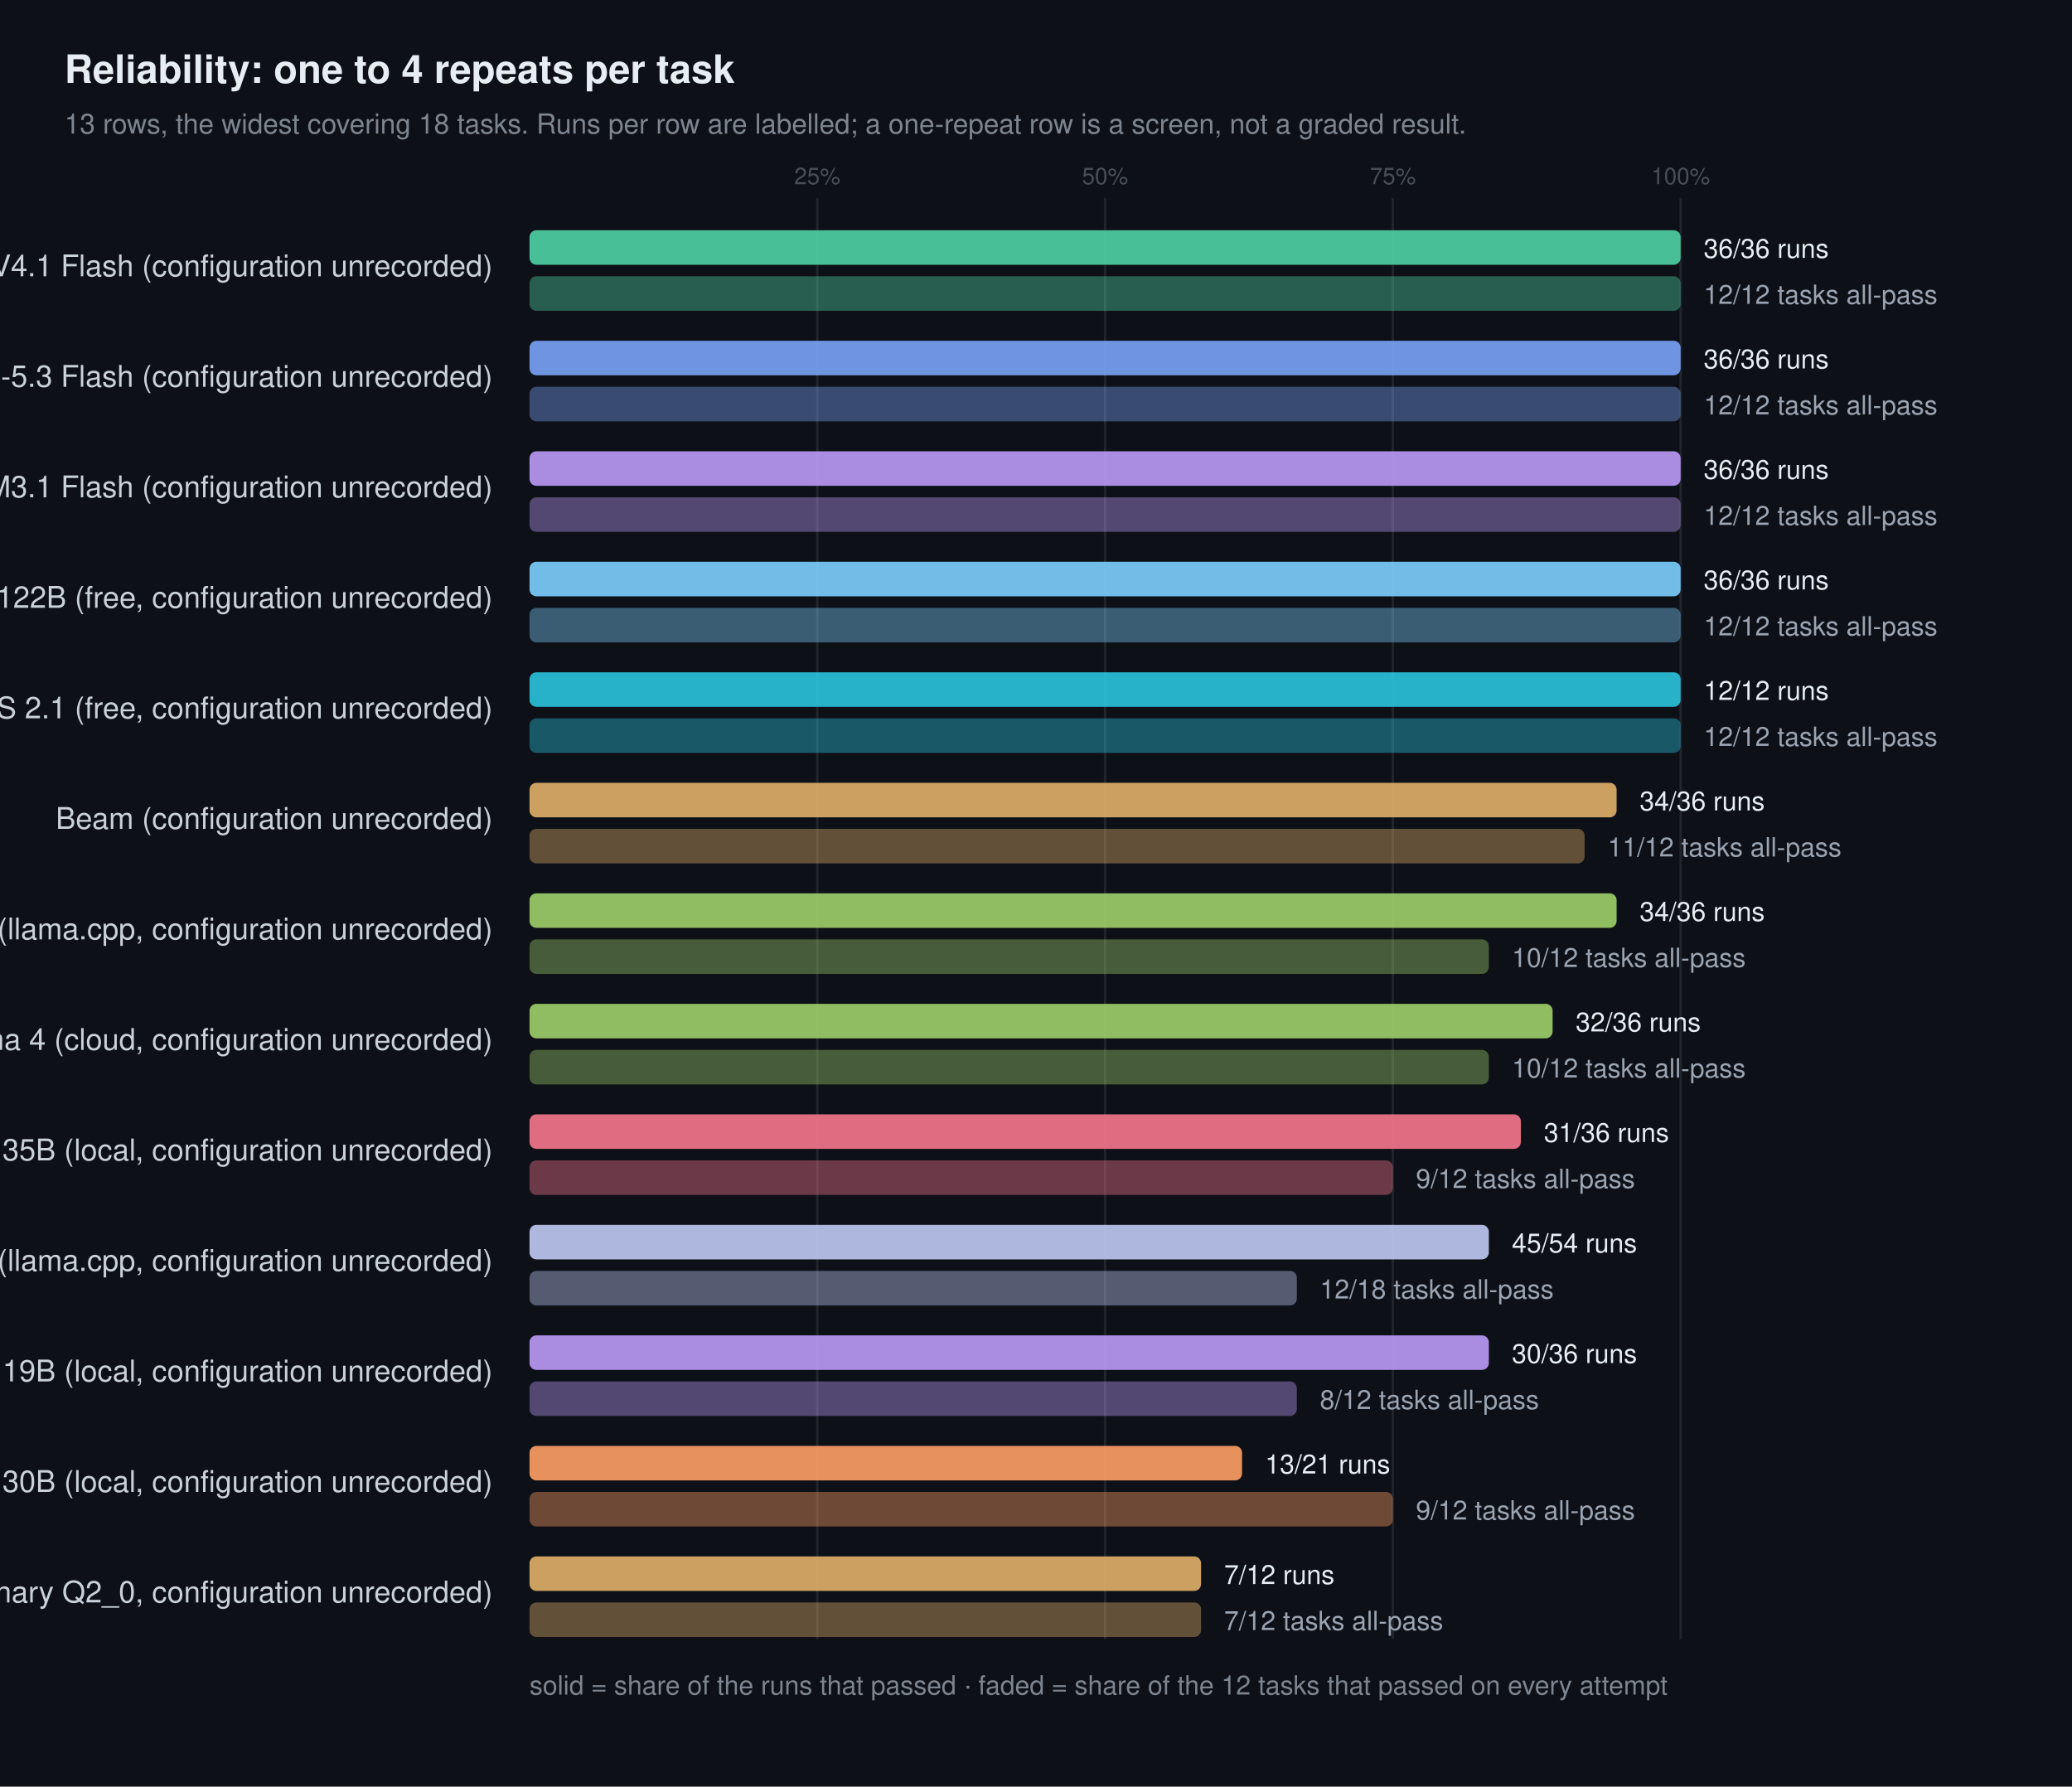
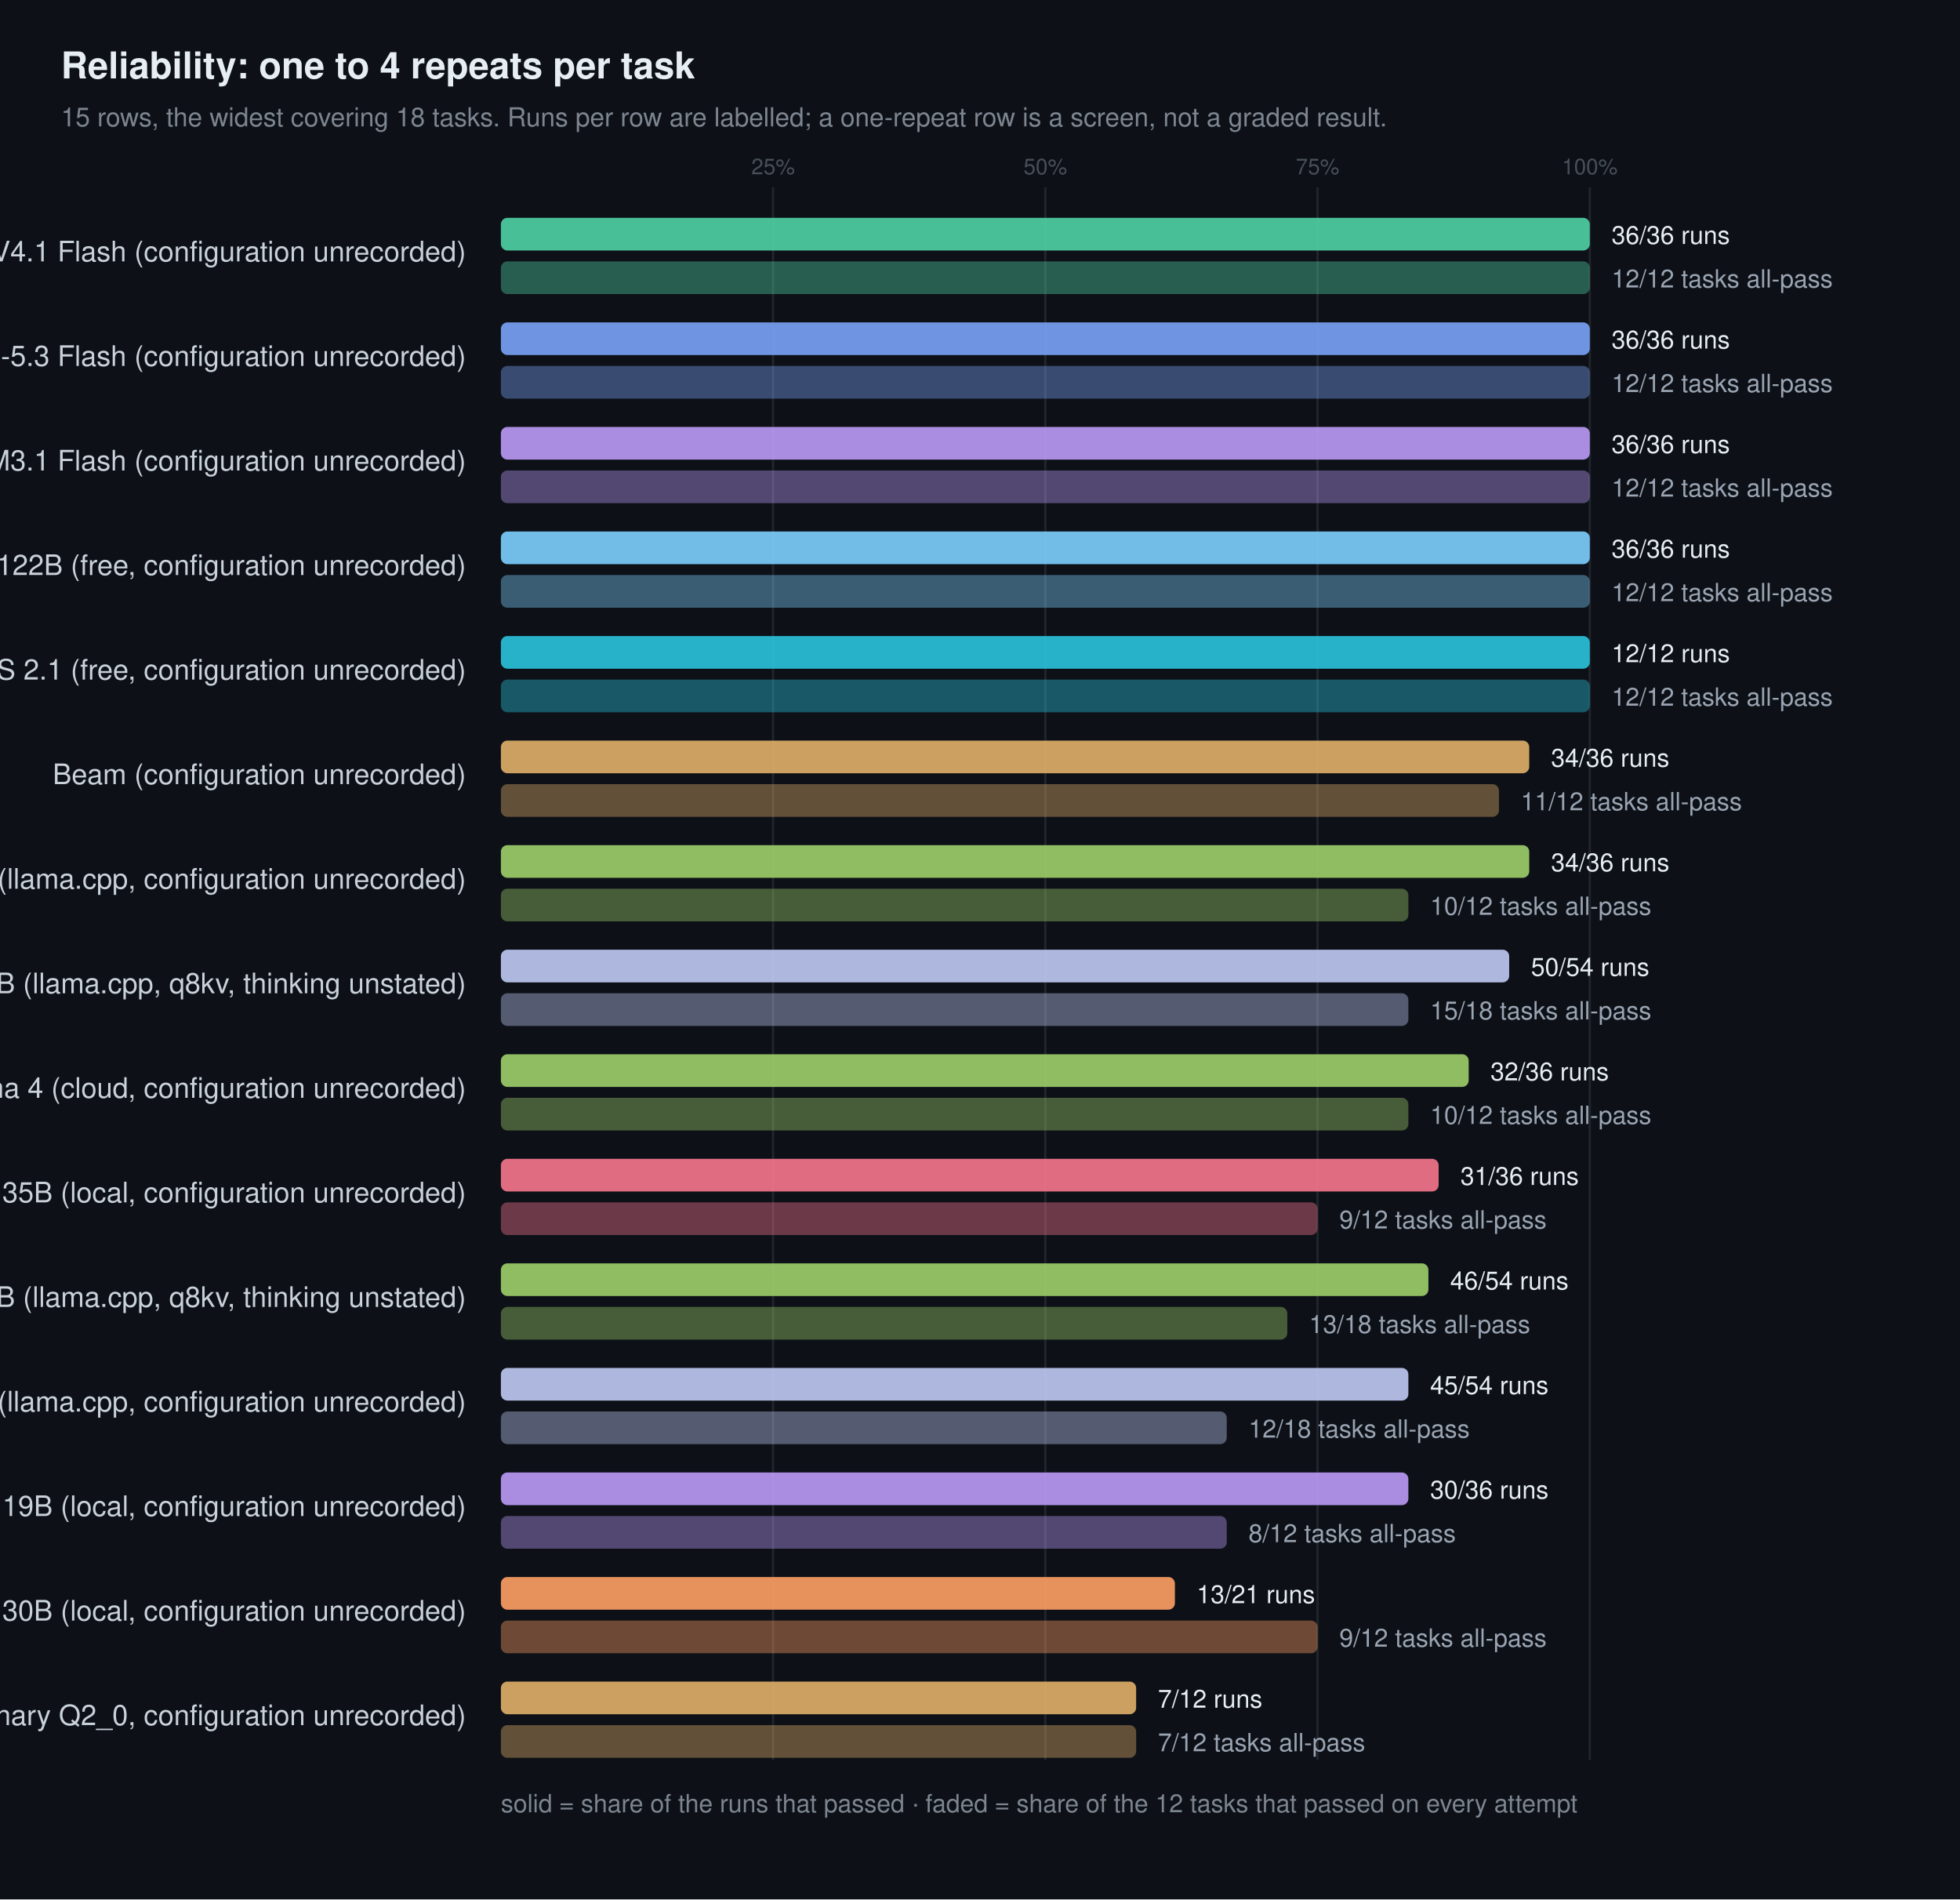
- <svg xmlns="http://www.w3.org/2000/svg" width="900" height="776" viewBox="0 0 900 776" font-family="ui-sans-serif, -apple-system, Segoe UI, Helvetica, Arial, sans-serif">
+ <svg xmlns="http://www.w3.org/2000/svg" width="900" height="872" viewBox="0 0 900 872" font-family="ui-sans-serif, -apple-system, Segoe UI, Helvetica, Arial, sans-serif">
  <rect width="100%" height="100%" fill="#0d1117" />
  <text x="28" y="36" fill="#e6edf3" font-size="17" font-weight="600">Reliability: one to 4 repeats per task</text>
-   <text x="28" y="58" fill="#7d8590" font-size="12">13 rows, the widest covering 18 tasks. Runs per row are labelled; a one-repeat row is a screen, not a graded result.</text>
-   <line x1="355.0" y1="86" x2="355.0" y2="712" stroke="#21262d" stroke-width="1" />
+   <text x="28" y="58" fill="#7d8590" font-size="12">15 rows, the widest covering 18 tasks. Runs per row are labelled; a one-repeat row is a screen, not a graded result.</text>
+   <line x1="355.0" y1="86" x2="355.0" y2="808" stroke="#21262d" stroke-width="1" />
  <text x="355.0" y="80" fill="#484f58" font-size="10" text-anchor="middle">25%</text>
-   <line x1="480.0" y1="86" x2="480.0" y2="712" stroke="#21262d" stroke-width="1" />
+   <line x1="480.0" y1="86" x2="480.0" y2="808" stroke="#21262d" stroke-width="1" />
  <text x="480.0" y="80" fill="#484f58" font-size="10" text-anchor="middle">50%</text>
-   <line x1="605.0" y1="86" x2="605.0" y2="712" stroke="#21262d" stroke-width="1" />
+   <line x1="605.0" y1="86" x2="605.0" y2="808" stroke="#21262d" stroke-width="1" />
  <text x="605.0" y="80" fill="#484f58" font-size="10" text-anchor="middle">75%</text>
-   <line x1="730.0" y1="86" x2="730.0" y2="712" stroke="#21262d" stroke-width="1" />
+   <line x1="730.0" y1="86" x2="730.0" y2="808" stroke="#21262d" stroke-width="1" />
  <text x="730.0" y="80" fill="#484f58" font-size="10" text-anchor="middle">100%</text>
  <text x="214" y="120" fill="#c9d1d9" font-size="13" text-anchor="end">DeepSeek V4.1 Flash (configuration unrecorded)</text>
  <rect x="230" y="100" width="500.0" height="15" rx="3" fill="#4fd1a5" opacity="0.9" />
  <text x="740.0" y="112" fill="#e6edf3" font-size="11.5">36/36 runs</text>
  <rect x="230" y="120" width="500.0" height="15" rx="3" fill="#4fd1a5" opacity="0.4" />
  <text x="740.0" y="132" fill="#9aa4b2" font-size="11.5">12/12 tasks all-pass</text>
  <text x="214" y="168" fill="#c9d1d9" font-size="13" text-anchor="end">GLM-5.3 Flash (configuration unrecorded)</text>
  <rect x="230" y="148" width="500.0" height="15" rx="3" fill="#7aa2f7" opacity="0.9" />
  <text x="740.0" y="160" fill="#e6edf3" font-size="11.5">36/36 runs</text>
  <rect x="230" y="168" width="500.0" height="15" rx="3" fill="#7aa2f7" opacity="0.4" />
  <text x="740.0" y="180" fill="#9aa4b2" font-size="11.5">12/12 tasks all-pass</text>
  <text x="214" y="216" fill="#c9d1d9" font-size="13" text-anchor="end">MiniMax M3.1 Flash (configuration unrecorded)</text>
  <rect x="230" y="196" width="500.0" height="15" rx="3" fill="#bb9af7" opacity="0.9" />
  <text x="740.0" y="208" fill="#e6edf3" font-size="11.5">36/36 runs</text>
  <rect x="230" y="216" width="500.0" height="15" rx="3" fill="#bb9af7" opacity="0.4" />
  <text x="740.0" y="228" fill="#9aa4b2" font-size="11.5">12/12 tasks all-pass</text>
  <text x="214" y="264" fill="#c9d1d9" font-size="13" text-anchor="end">Ornith 1.5 122B (free, configuration unrecorded)</text>
  <rect x="230" y="244" width="500.0" height="15" rx="3" fill="#7dcfff" opacity="0.9" />
  <text x="740.0" y="256" fill="#e6edf3" font-size="11.5">36/36 runs</text>
  <rect x="230" y="264" width="500.0" height="15" rx="3" fill="#7dcfff" opacity="0.4" />
  <text x="740.0" y="276" fill="#9aa4b2" font-size="11.5">12/12 tasks all-pass</text>
  <text x="214" y="312" fill="#c9d1d9" font-size="13" text-anchor="end">Laguna S 2.1 (free, configuration unrecorded)</text>
  <rect x="230" y="292" width="500.0" height="15" rx="3" fill="#2ac3de" opacity="0.9" />
  <text x="740.0" y="304" fill="#e6edf3" font-size="11.5">12/12 runs</text>
  <rect x="230" y="312" width="500.0" height="15" rx="3" fill="#2ac3de" opacity="0.4" />
  <text x="740.0" y="324" fill="#9aa4b2" font-size="11.5">12/12 tasks all-pass</text>
  <text x="214" y="360" fill="#c9d1d9" font-size="13" text-anchor="end">Beam (configuration unrecorded)</text>
  <rect x="230" y="340" width="472.2" height="15" rx="3" fill="#e0af68" opacity="0.9" />
  <text x="712.2" y="352" fill="#e6edf3" font-size="11.5">34/36 runs</text>
  <rect x="230" y="360" width="458.3" height="15" rx="3" fill="#e0af68" opacity="0.4" />
  <text x="698.3" y="372" fill="#9aa4b2" font-size="11.5">11/12 tasks all-pass</text>
  <text x="214" y="408" fill="#c9d1d9" font-size="13" text-anchor="end">LFM3 1.7B (llama.cpp, configuration unrecorded)</text>
  <rect x="230" y="388" width="472.2" height="15" rx="3" fill="#9ece6a" opacity="0.9" />
  <text x="712.2" y="400" fill="#e6edf3" font-size="11.5">34/36 runs</text>
  <rect x="230" y="408" width="416.7" height="15" rx="3" fill="#9ece6a" opacity="0.4" />
  <text x="656.7" y="420" fill="#9aa4b2" font-size="11.5">10/12 tasks all-pass</text>
-   <text x="214" y="456" fill="#c9d1d9" font-size="13" text-anchor="end">Gemma 4 (cloud, configuration unrecorded)</text>
-   <rect x="230" y="436" width="444.4" height="15" rx="3" fill="#9ece6a" opacity="0.9" />
-   <text x="684.4" y="448" fill="#e6edf3" font-size="11.5">32/36 runs</text>
-   <rect x="230" y="456" width="416.7" height="15" rx="3" fill="#9ece6a" opacity="0.4" />
-   <text x="656.7" y="468" fill="#9aa4b2" font-size="11.5">10/12 tasks all-pass</text>
-   <text x="214" y="504" fill="#c9d1d9" font-size="13" text-anchor="end">Qwen3.6 35B (local, configuration unrecorded)</text>
-   <rect x="230" y="484" width="430.6" height="15" rx="3" fill="#f7768e" opacity="0.9" />
-   <text x="670.6" y="496" fill="#e6edf3" font-size="11.5">31/36 runs</text>
-   <rect x="230" y="504" width="375.0" height="15" rx="3" fill="#f7768e" opacity="0.4" />
-   <text x="615.0" y="516" fill="#9aa4b2" font-size="11.5">9/12 tasks all-pass</text>
-   <text x="214" y="552" fill="#c9d1d9" font-size="13" text-anchor="end">Ornith 1.5 9B (llama.cpp, configuration unrecorded)</text>
-   <rect x="230" y="532" width="416.7" height="15" rx="3" fill="#c0caf5" opacity="0.9" />
-   <text x="656.7" y="544" fill="#e6edf3" font-size="11.5">45/54 runs</text>
-   <rect x="230" y="552" width="333.3" height="15" rx="3" fill="#c0caf5" opacity="0.4" />
-   <text x="573.3" y="564" fill="#9aa4b2" font-size="11.5">12/18 tasks all-pass</text>
-   <text x="214" y="600" fill="#c9d1d9" font-size="13" text-anchor="end">Groot 19B (local, configuration unrecorded)</text>
-   <rect x="230" y="580" width="416.7" height="15" rx="3" fill="#bb9af7" opacity="0.9" />
-   <text x="656.7" y="592" fill="#e6edf3" font-size="11.5">30/36 runs</text>
-   <rect x="230" y="600" width="333.3" height="15" rx="3" fill="#bb9af7" opacity="0.4" />
-   <text x="573.3" y="612" fill="#9aa4b2" font-size="11.5">8/12 tasks all-pass</text>
-   <text x="214" y="648" fill="#c9d1d9" font-size="13" text-anchor="end">Nemotron 3.5 Lightning 30B (local, configuration unrecorded)</text>
-   <rect x="230" y="628" width="309.5" height="15" rx="3" fill="#ff9e64" opacity="0.9" />
-   <text x="549.5" y="640" fill="#e6edf3" font-size="11.5">13/21 runs</text>
-   <rect x="230" y="648" width="375.0" height="15" rx="3" fill="#ff9e64" opacity="0.4" />
-   <text x="615.0" y="660" fill="#9aa4b2" font-size="11.5">9/12 tasks all-pass</text>
-   <text x="214" y="696" fill="#c9d1d9" font-size="13" text-anchor="end">Bonsai 2 9B (ternary Q2_0, configuration unrecorded)</text>
-   <rect x="230" y="676" width="291.7" height="15" rx="3" fill="#e0af68" opacity="0.9" />
-   <text x="531.7" y="688" fill="#e6edf3" font-size="11.5">7/12 runs</text>
-   <rect x="230" y="696" width="291.7" height="15" rx="3" fill="#e0af68" opacity="0.4" />
-   <text x="531.7" y="708" fill="#9aa4b2" font-size="11.5">7/12 tasks all-pass</text>
-   <text x="230" y="736" fill="#7d8590" font-size="11.5">solid = share of the runs that passed   ·   faded = share of the 12 tasks that passed on every attempt</text>
+   <text x="214" y="456" fill="#c9d1d9" font-size="13" text-anchor="end">Ornith 1.5 9B (llama.cpp, q8kv, thinking unstated)</text>
+   <rect x="230" y="436" width="463.0" height="15" rx="3" fill="#c0caf5" opacity="0.9" />
+   <text x="703.0" y="448" fill="#e6edf3" font-size="11.5">50/54 runs</text>
+   <rect x="230" y="456" width="416.7" height="15" rx="3" fill="#c0caf5" opacity="0.4" />
+   <text x="656.7" y="468" fill="#9aa4b2" font-size="11.5">15/18 tasks all-pass</text>
+   <text x="214" y="504" fill="#c9d1d9" font-size="13" text-anchor="end">Gemma 4 (cloud, configuration unrecorded)</text>
+   <rect x="230" y="484" width="444.4" height="15" rx="3" fill="#9ece6a" opacity="0.9" />
+   <text x="684.4" y="496" fill="#e6edf3" font-size="11.5">32/36 runs</text>
+   <rect x="230" y="504" width="416.7" height="15" rx="3" fill="#9ece6a" opacity="0.4" />
+   <text x="656.7" y="516" fill="#9aa4b2" font-size="11.5">10/12 tasks all-pass</text>
+   <text x="214" y="552" fill="#c9d1d9" font-size="13" text-anchor="end">Qwen3.6 35B (local, configuration unrecorded)</text>
+   <rect x="230" y="532" width="430.6" height="15" rx="3" fill="#f7768e" opacity="0.9" />
+   <text x="670.6" y="544" fill="#e6edf3" font-size="11.5">31/36 runs</text>
+   <rect x="230" y="552" width="375.0" height="15" rx="3" fill="#f7768e" opacity="0.4" />
+   <text x="615.0" y="564" fill="#9aa4b2" font-size="11.5">9/12 tasks all-pass</text>
+   <text x="214" y="600" fill="#c9d1d9" font-size="13" text-anchor="end">LFM3 1.7B (llama.cpp, q8kv, thinking unstated)</text>
+   <rect x="230" y="580" width="425.9" height="15" rx="3" fill="#9ece6a" opacity="0.9" />
+   <text x="665.9" y="592" fill="#e6edf3" font-size="11.5">46/54 runs</text>
+   <rect x="230" y="600" width="361.1" height="15" rx="3" fill="#9ece6a" opacity="0.4" />
+   <text x="601.1" y="612" fill="#9aa4b2" font-size="11.5">13/18 tasks all-pass</text>
+   <text x="214" y="648" fill="#c9d1d9" font-size="13" text-anchor="end">Ornith 1.5 9B (llama.cpp, configuration unrecorded)</text>
+   <rect x="230" y="628" width="416.7" height="15" rx="3" fill="#c0caf5" opacity="0.9" />
+   <text x="656.7" y="640" fill="#e6edf3" font-size="11.5">45/54 runs</text>
+   <rect x="230" y="648" width="333.3" height="15" rx="3" fill="#c0caf5" opacity="0.4" />
+   <text x="573.3" y="660" fill="#9aa4b2" font-size="11.5">12/18 tasks all-pass</text>
+   <text x="214" y="696" fill="#c9d1d9" font-size="13" text-anchor="end">Groot 19B (local, configuration unrecorded)</text>
+   <rect x="230" y="676" width="416.7" height="15" rx="3" fill="#bb9af7" opacity="0.9" />
+   <text x="656.7" y="688" fill="#e6edf3" font-size="11.5">30/36 runs</text>
+   <rect x="230" y="696" width="333.3" height="15" rx="3" fill="#bb9af7" opacity="0.4" />
+   <text x="573.3" y="708" fill="#9aa4b2" font-size="11.5">8/12 tasks all-pass</text>
+   <text x="214" y="744" fill="#c9d1d9" font-size="13" text-anchor="end">Nemotron 3.5 Lightning 30B (local, configuration unrecorded)</text>
+   <rect x="230" y="724" width="309.5" height="15" rx="3" fill="#ff9e64" opacity="0.9" />
+   <text x="549.5" y="736" fill="#e6edf3" font-size="11.5">13/21 runs</text>
+   <rect x="230" y="744" width="375.0" height="15" rx="3" fill="#ff9e64" opacity="0.4" />
+   <text x="615.0" y="756" fill="#9aa4b2" font-size="11.5">9/12 tasks all-pass</text>
+   <text x="214" y="792" fill="#c9d1d9" font-size="13" text-anchor="end">Bonsai 2 9B (ternary Q2_0, configuration unrecorded)</text>
+   <rect x="230" y="772" width="291.7" height="15" rx="3" fill="#e0af68" opacity="0.9" />
+   <text x="531.7" y="784" fill="#e6edf3" font-size="11.5">7/12 runs</text>
+   <rect x="230" y="792" width="291.7" height="15" rx="3" fill="#e0af68" opacity="0.4" />
+   <text x="531.7" y="804" fill="#9aa4b2" font-size="11.5">7/12 tasks all-pass</text>
+   <text x="230" y="832" fill="#7d8590" font-size="11.5">solid = share of the runs that passed   ·   faded = share of the 12 tasks that passed on every attempt</text>
</svg>
